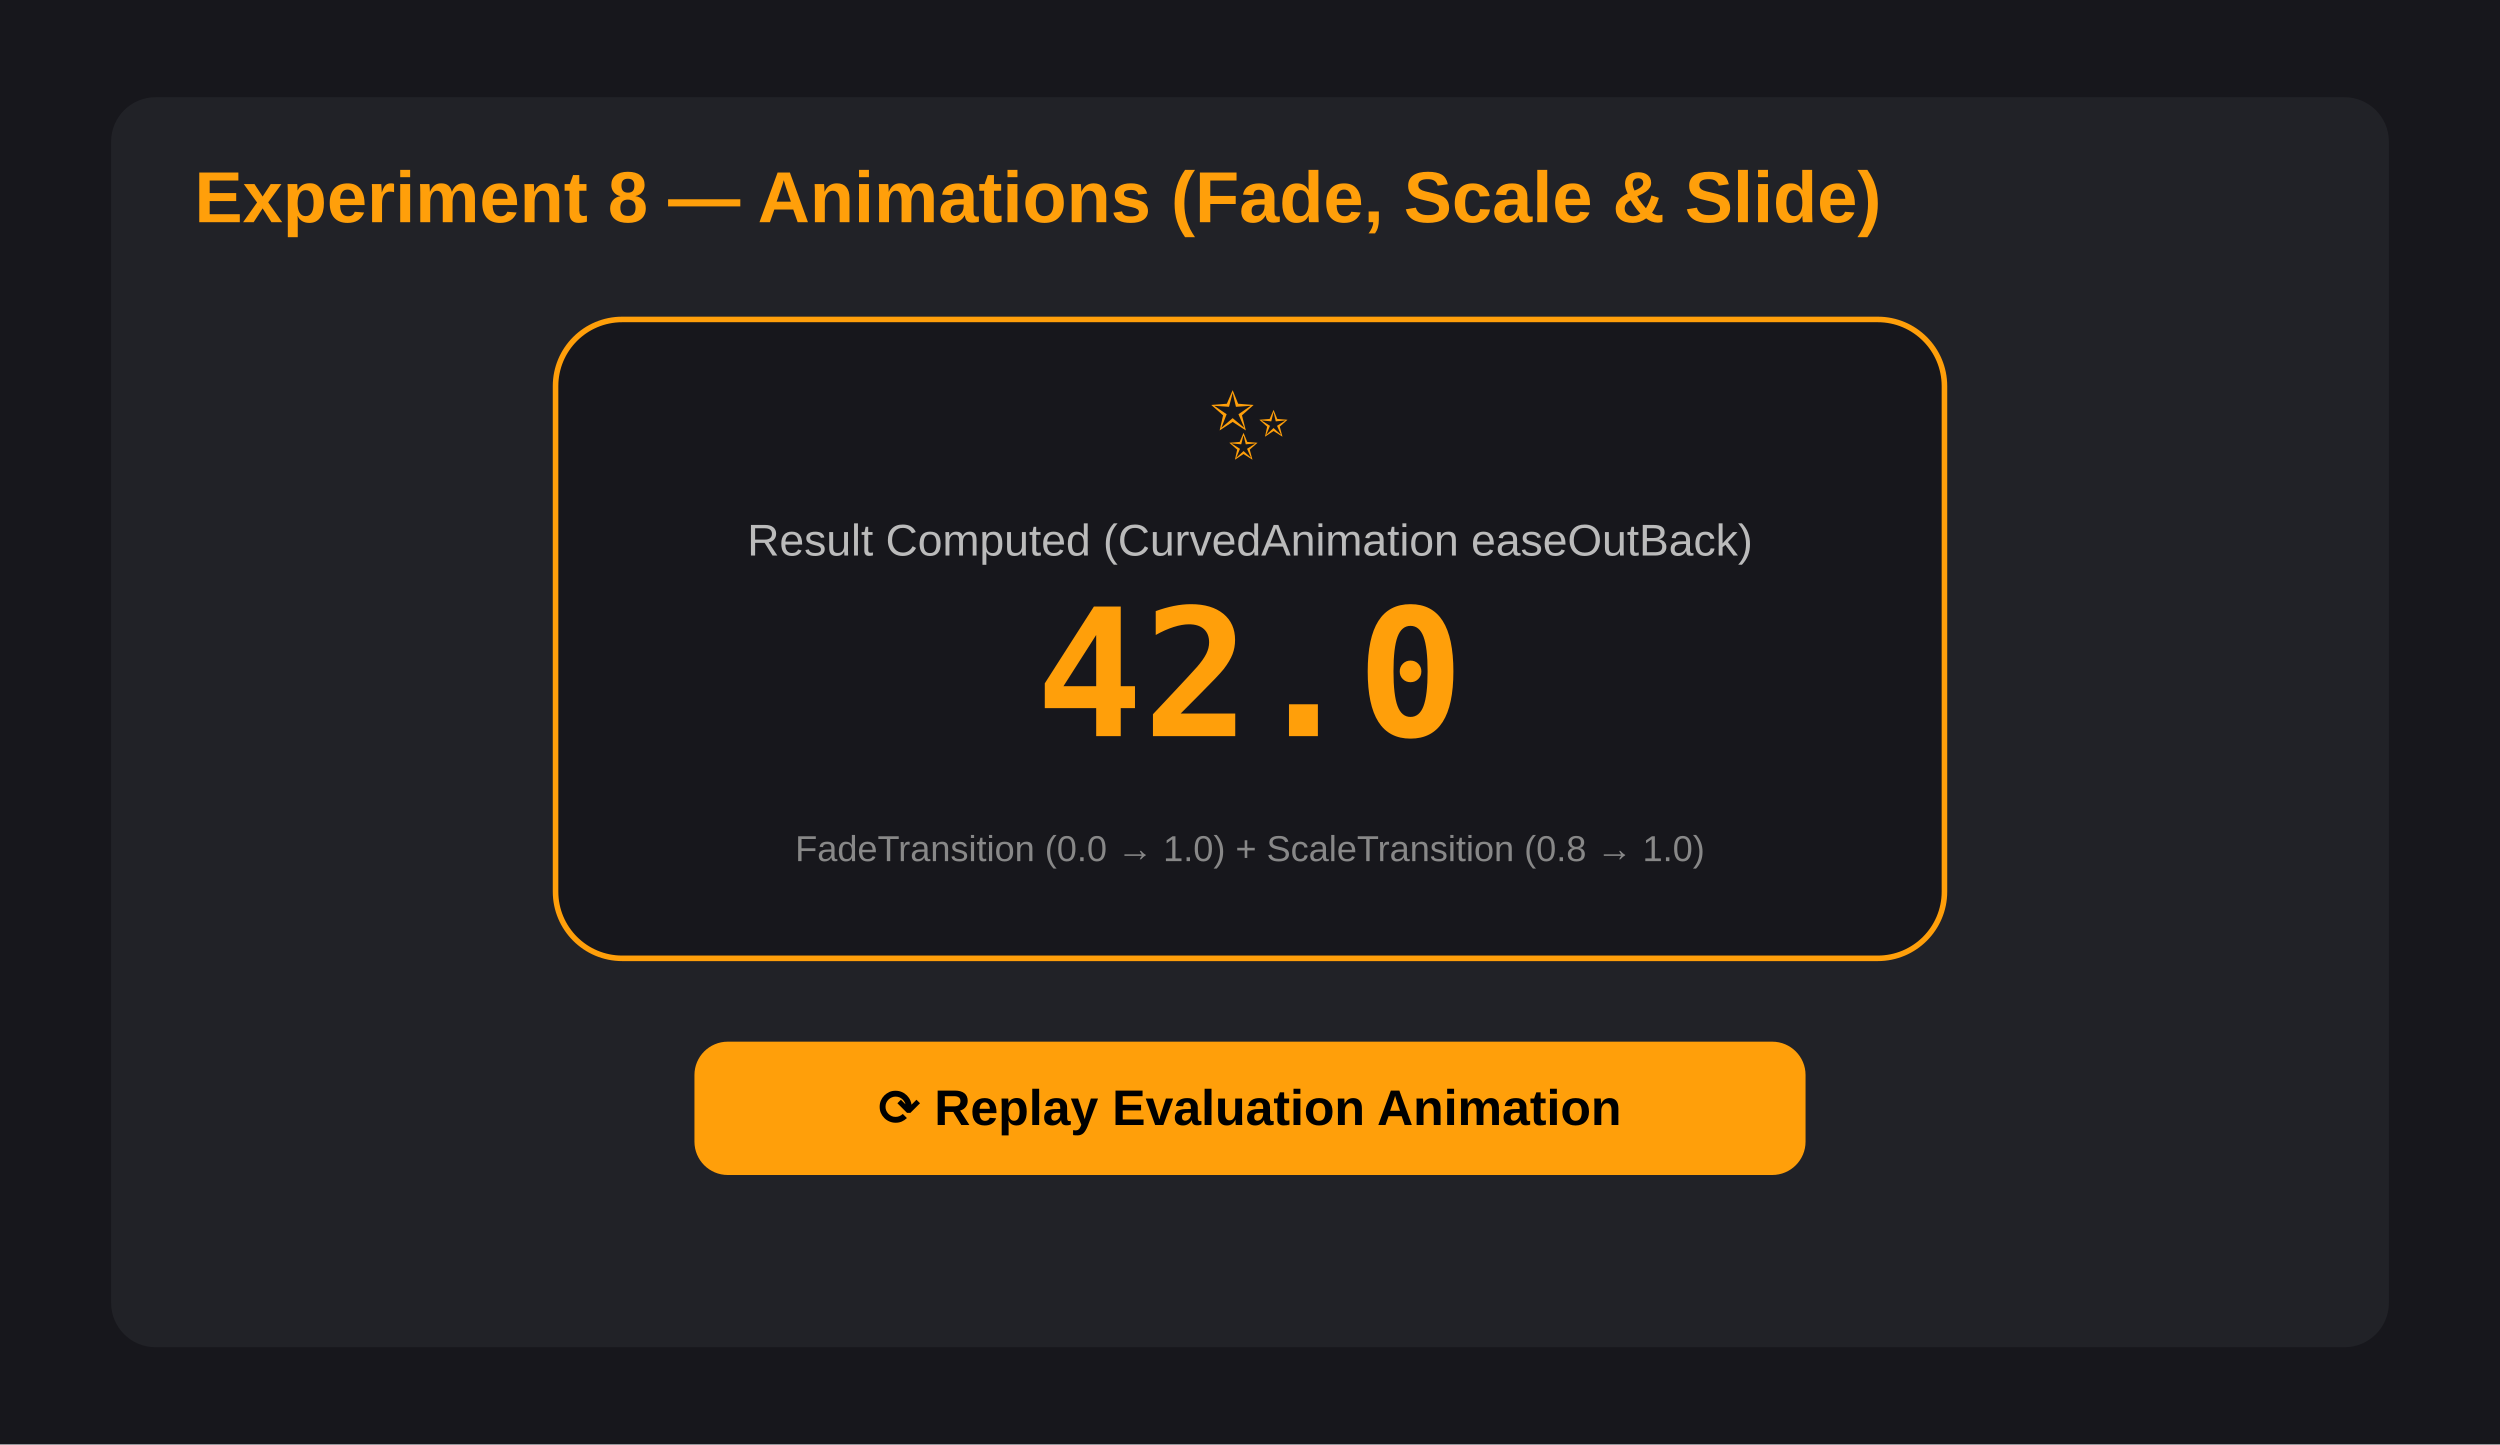
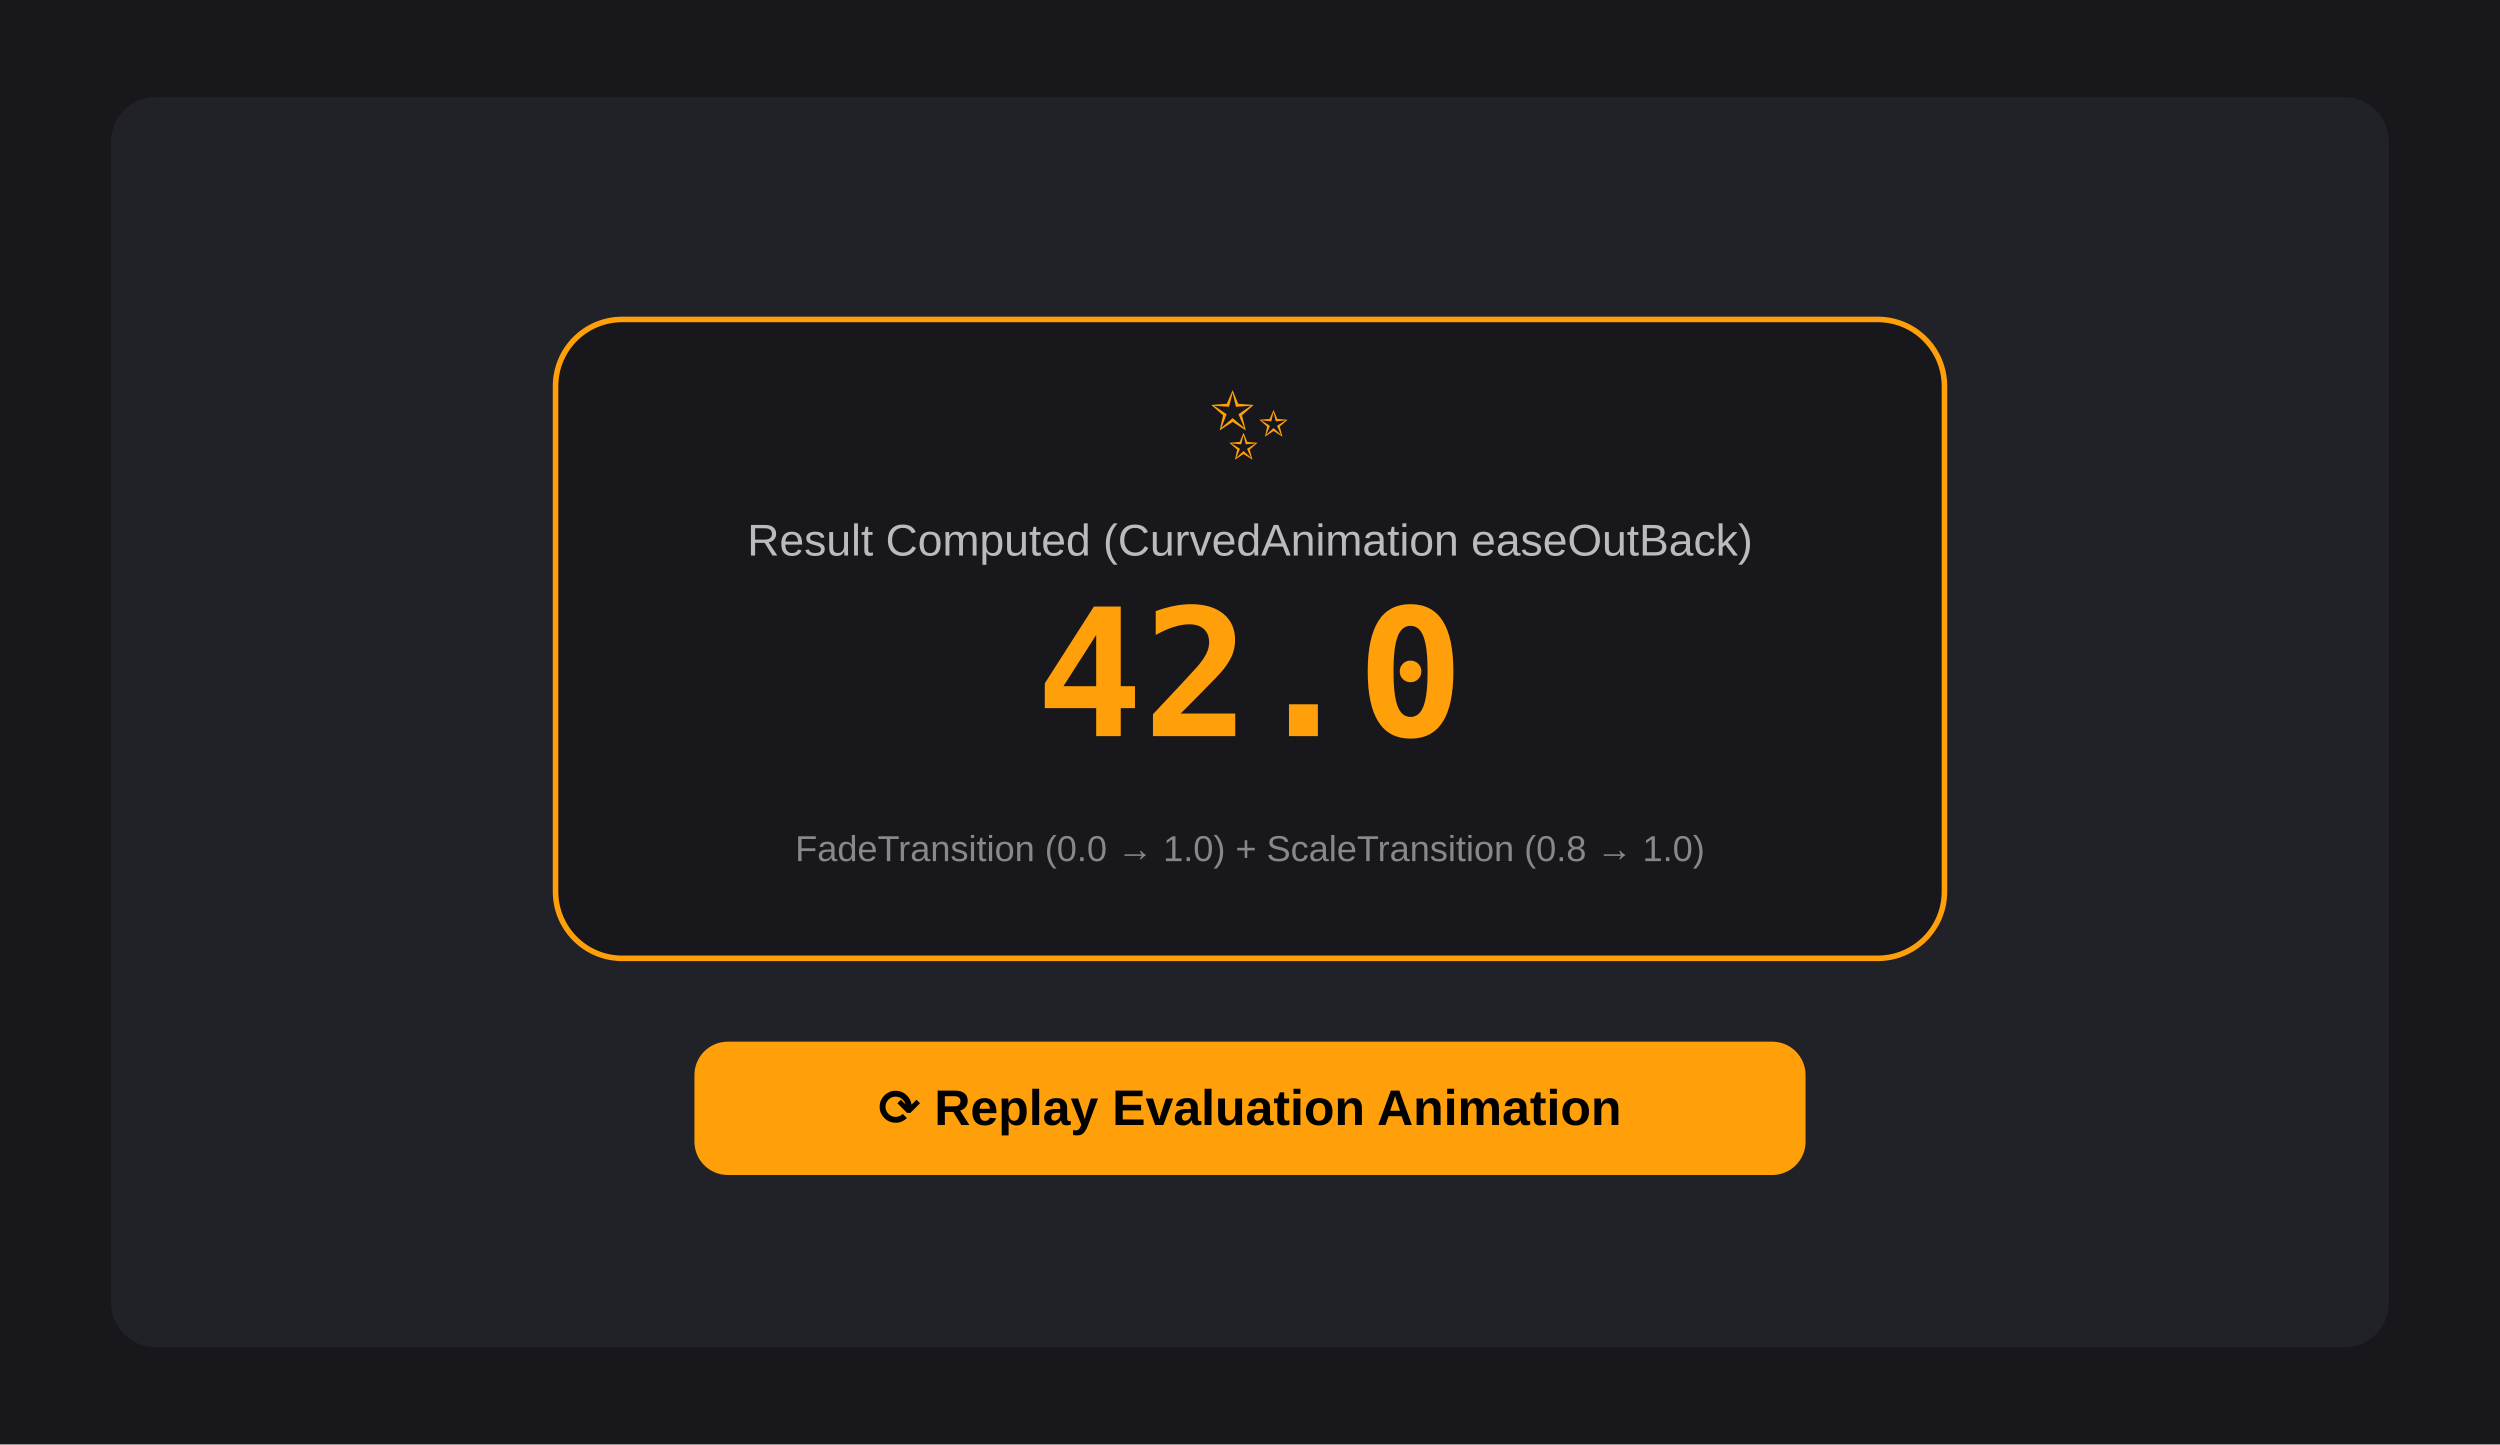
<svg xmlns="http://www.w3.org/2000/svg" width="900" height="520" viewBox="0 0 900 520">
  <rect width="900" height="520" fill="#17171c" />
  <rect x="40" y="35" width="820" height="450" rx="16" fill="#212227" />
-   <text x="70" y="80" fill="#ff9f0a" font-family="Arial, sans-serif" font-size="26" font-weight="bold">Experiment 8 — Animations (Fade, Scale &amp; Slide)</text>
  <rect x="200" y="115" width="500" height="230" rx="24" fill="#17171c" stroke="#ff9f0a" stroke-width="2" />
  <text x="450" y="165" fill="#ff9f0a" font-family="Arial" font-size="36" text-anchor="middle">✨</text>
  <text x="450" y="200" fill="#bbb" font-family="Arial" font-size="16" text-anchor="middle">Result Computed (CurvedAnimation easeOutBack)</text>
  <text x="450" y="265" fill="#ff9f0a" font-family="Consolas" font-size="64" font-weight="bold" text-anchor="middle">42.0</text>
  <text x="450" y="310" fill="#888" font-family="Arial" font-size="13" text-anchor="middle">FadeTransition (0.0 → 1.0) + ScaleTransition (0.8 → 1.0)</text>
  <rect x="250" y="375" width="400" height="48" rx="12" fill="#ff9f0a" />
  <text x="450" y="405" fill="#000" font-family="Arial" font-size="18" font-weight="bold" text-anchor="middle">⟳ Replay Evaluation Animation</text>
</svg>
